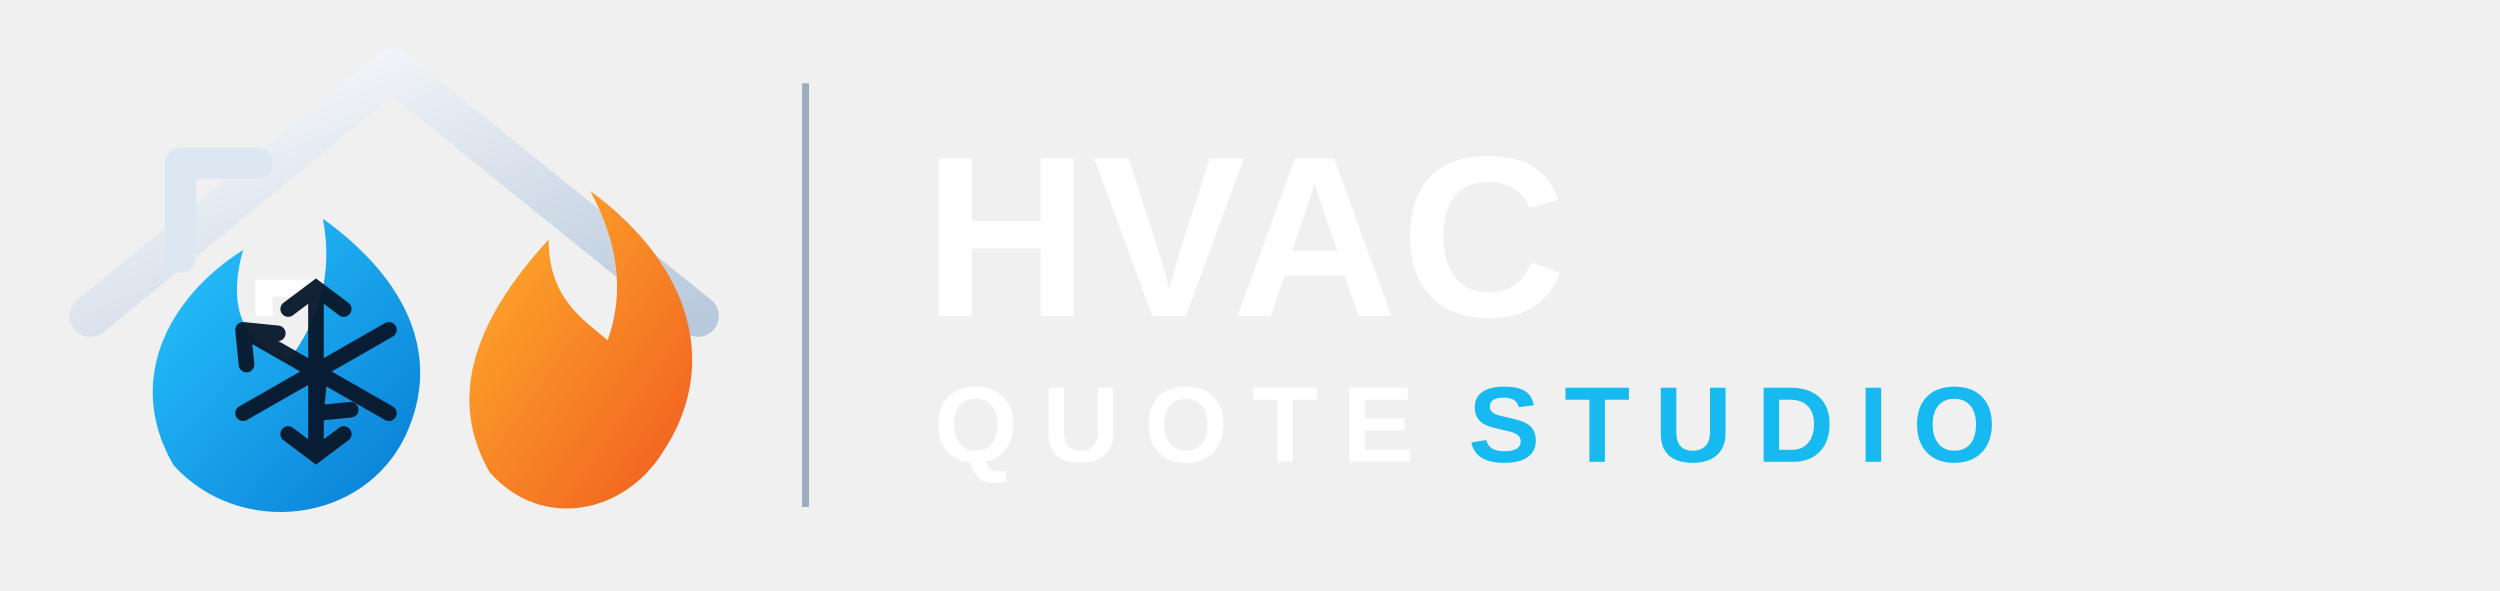
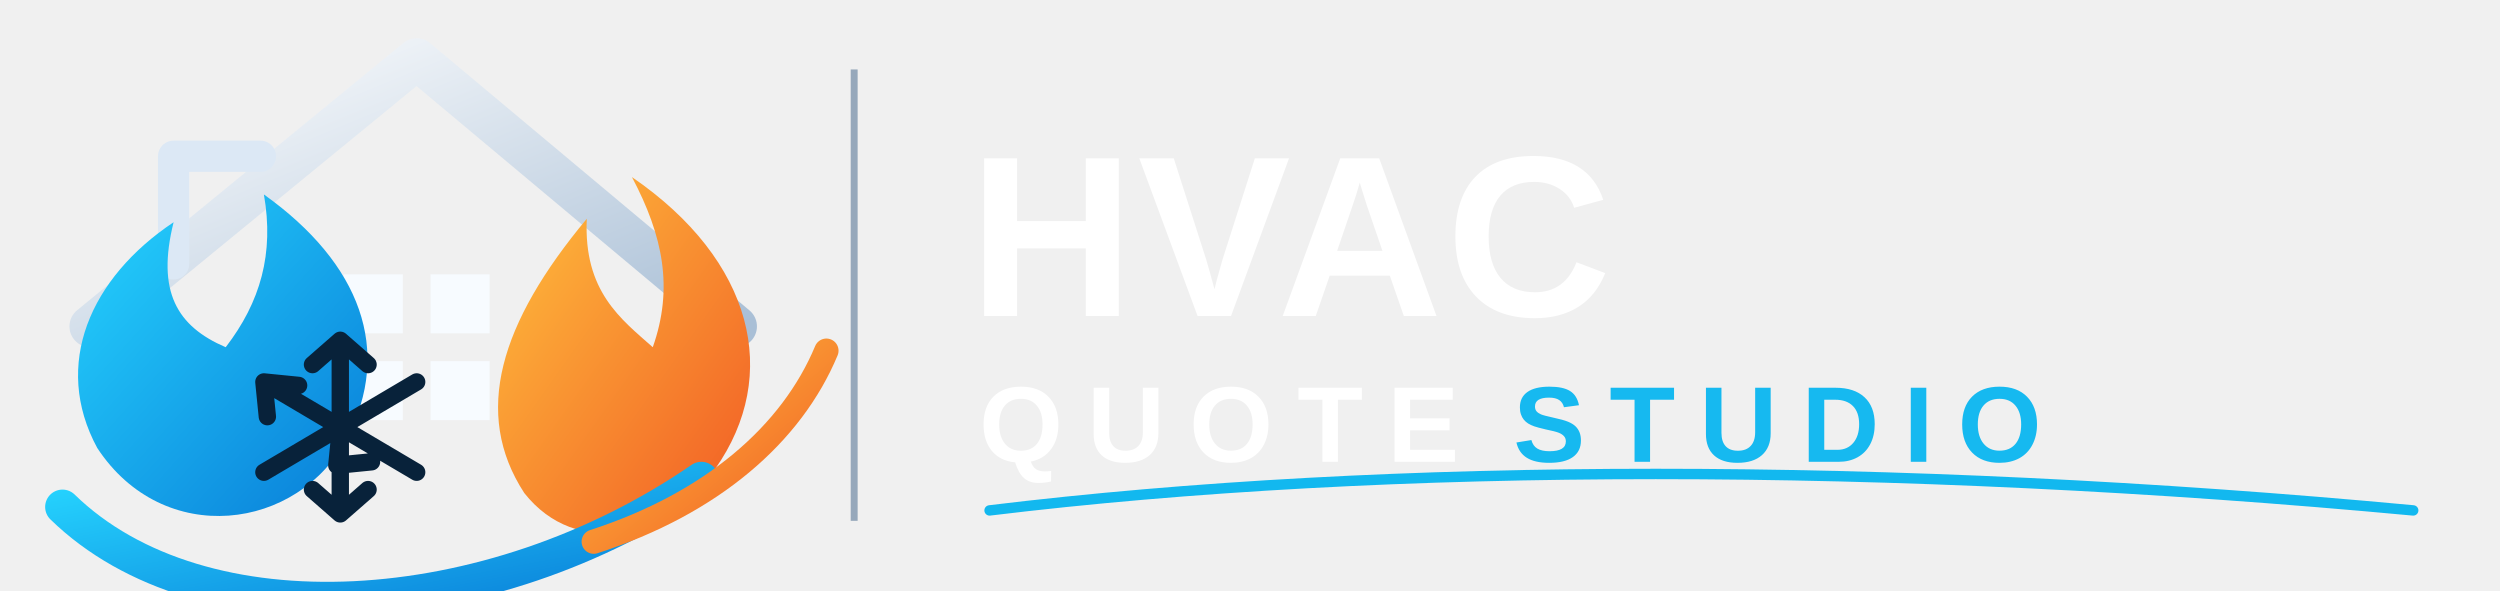
<svg xmlns="http://www.w3.org/2000/svg" viewBox="0 0 720 170" role="img" aria-labelledby="title desc">
  <defs>
-     <linearGradient id="roof" x1="0" y1="0" x2="1" y2="1">
+     <linearGradient id="silver" x1="0" y1="0" x2="1" y2="1">
      <stop stop-color="#fff" />
-       <stop offset="1" stop-color="#b9c9dc" />
+       <stop offset="1" stop-color="#a9bfd6" />
    </linearGradient>
-     <linearGradient id="blue" x1="0" y1="0" x2="1" y2="1">
-       <stop stop-color="#28c7ff" />
-       <stop offset="1" stop-color="#087bd4" />
+     <linearGradient id="ice" x1="0" y1="0" x2="1" y2="1">
+       <stop stop-color="#26d5ff" />
+       <stop offset="1" stop-color="#087bd7" />
    </linearGradient>
-     <linearGradient id="flame" x1="0" y1="0" x2="1" y2="1">
-       <stop stop-color="#ffb12c" />
-       <stop offset="1" stop-color="#f05b20" />
+     <linearGradient id="heat" x1="0" y1="0" x2="1" y2="1">
+       <stop stop-color="#ffc13d" />
+       <stop offset="1" stop-color="#f15a24" />
    </linearGradient>
  </defs>
-   <g transform="translate(8 8)">
-     <path d="M18 83 105 12l88 71" fill="none" stroke="url(#roof)" stroke-width="12" stroke-linecap="round" stroke-linejoin="round" />
-     <path d="M44 66V39h22" fill="none" stroke="#dce7f2" stroke-width="9" stroke-linecap="round" stroke-linejoin="round" />
-     <path d="M68 83v-8h17v8" fill="none" stroke="#fff" stroke-width="5" opacity=".9" />
-     <path d="M42 126c-14-24-2-48 20-62-5 18 1 27 13 32 9-12 13-25 10-41 25 18 34 40 24 62-12 26-48 30-67 9Z" fill="url(#blue)" />
-     <path d="M133 128c-12-21-5-43 17-67 0 17 10 23 17 29 5-14 3-28-5-43 30 22 37 51 21 75-11 18-35 23-50 6Z" fill="url(#flame)" />
-     <g transform="translate(83 99)" stroke="#07172a" stroke-width="4.5" stroke-linecap="round">
-       <path d="M0-24V24M-21-12 21 12M-21 12 21-12M-8-18 0-24 8-18M-8 18 0 24 8 18M-21-12l1 10m-1-10 10 1m11 23 1-10m-1 10 10-1" fill="none" opacity=".95" />
+   <g transform="translate(8 3)">
+     <path d="M18 91 112 14l92 77" fill="none" stroke="url(#silver)" stroke-width="12" stroke-linecap="round" stroke-linejoin="round" />
+     <path d="M42 73V42h25" fill="none" stroke="#dce8f5" stroke-width="9" stroke-linecap="round" stroke-linejoin="round" />
+     <path d="M54 82v67" fill="none" stroke="url(#silver)" stroke-width="8" stroke-linecap="round" />
+     <path d="M91 76h17v17H91zM116 76h17v17h-17zM91 101h17v17H91zM116 101h17v17h-17z" fill="#f7fbff" />
+     <path d="M20 126c-13-24-2-49 22-65-5 20 1 30 15 36 10-13 14-27 11-44 28 20 37 45 24 70-14 27-53 32-72 3Z" fill="url(#ice)" />
+     <path d="M143 139c-15-23-7-49 18-79-1 21 10 29 19 37 6-17 3-32-6-49 35 24 43 57 24 84-14 20-40 26-55 7Z" fill="url(#heat)" />
+     <g transform="translate(90 120)" fill="none" stroke="#08223a" stroke-width="5" stroke-linecap="round" stroke-linejoin="round">
+       <path d="M0-25V25M-22-13 22 13M-22 13 22-13M-8-18 0-25 8-18M-8 18 0 25 8 18M-22-13l1 10m-1-10 10 1m11 23 1-10m-1 10 10-1" />
    </g>
+     <path d="M10 143c40 39 123 34 184-8" fill="none" stroke="url(#ice)" stroke-width="10" stroke-linecap="round" />
+     <path d="M163 153c34-11 57-31 67-55" fill="none" stroke="url(#heat)" stroke-width="7" stroke-linecap="round" />
  </g>
-   <path d="M232 24v122" stroke="#7890a9" stroke-width="2" opacity=".7" />
-   <text x="266" y="91" fill="#fff" font-family="Arial,Helvetica,sans-serif" font-size="66" font-weight="800" letter-spacing="1">HVAC</text>
-   <text x="269" y="133" fill="#fff" font-family="Arial,Helvetica,sans-serif" font-size="31" font-weight="700" letter-spacing="7">QUOTE <tspan fill="#16b9f0">STUDIO</tspan>
+   <path d="M246 20v130" stroke="#7890a9" stroke-width="2" opacity=".75" />
+   <text x="279" y="91" fill="#fff" font-family="Arial,Helvetica,sans-serif" font-size="66" font-weight="800" letter-spacing="1">HVAC</text>
+   <text x="282" y="133" fill="#fff" font-family="Arial,Helvetica,sans-serif" font-size="31" font-weight="700" letter-spacing="7">QUOTE <tspan fill="#16b9f0">STUDIO</tspan>
  </text>
+   <path d="M285 147c115-14 260-14 410 0" fill="none" stroke="#12b8ef" stroke-width="3" stroke-linecap="round" />
</svg>
